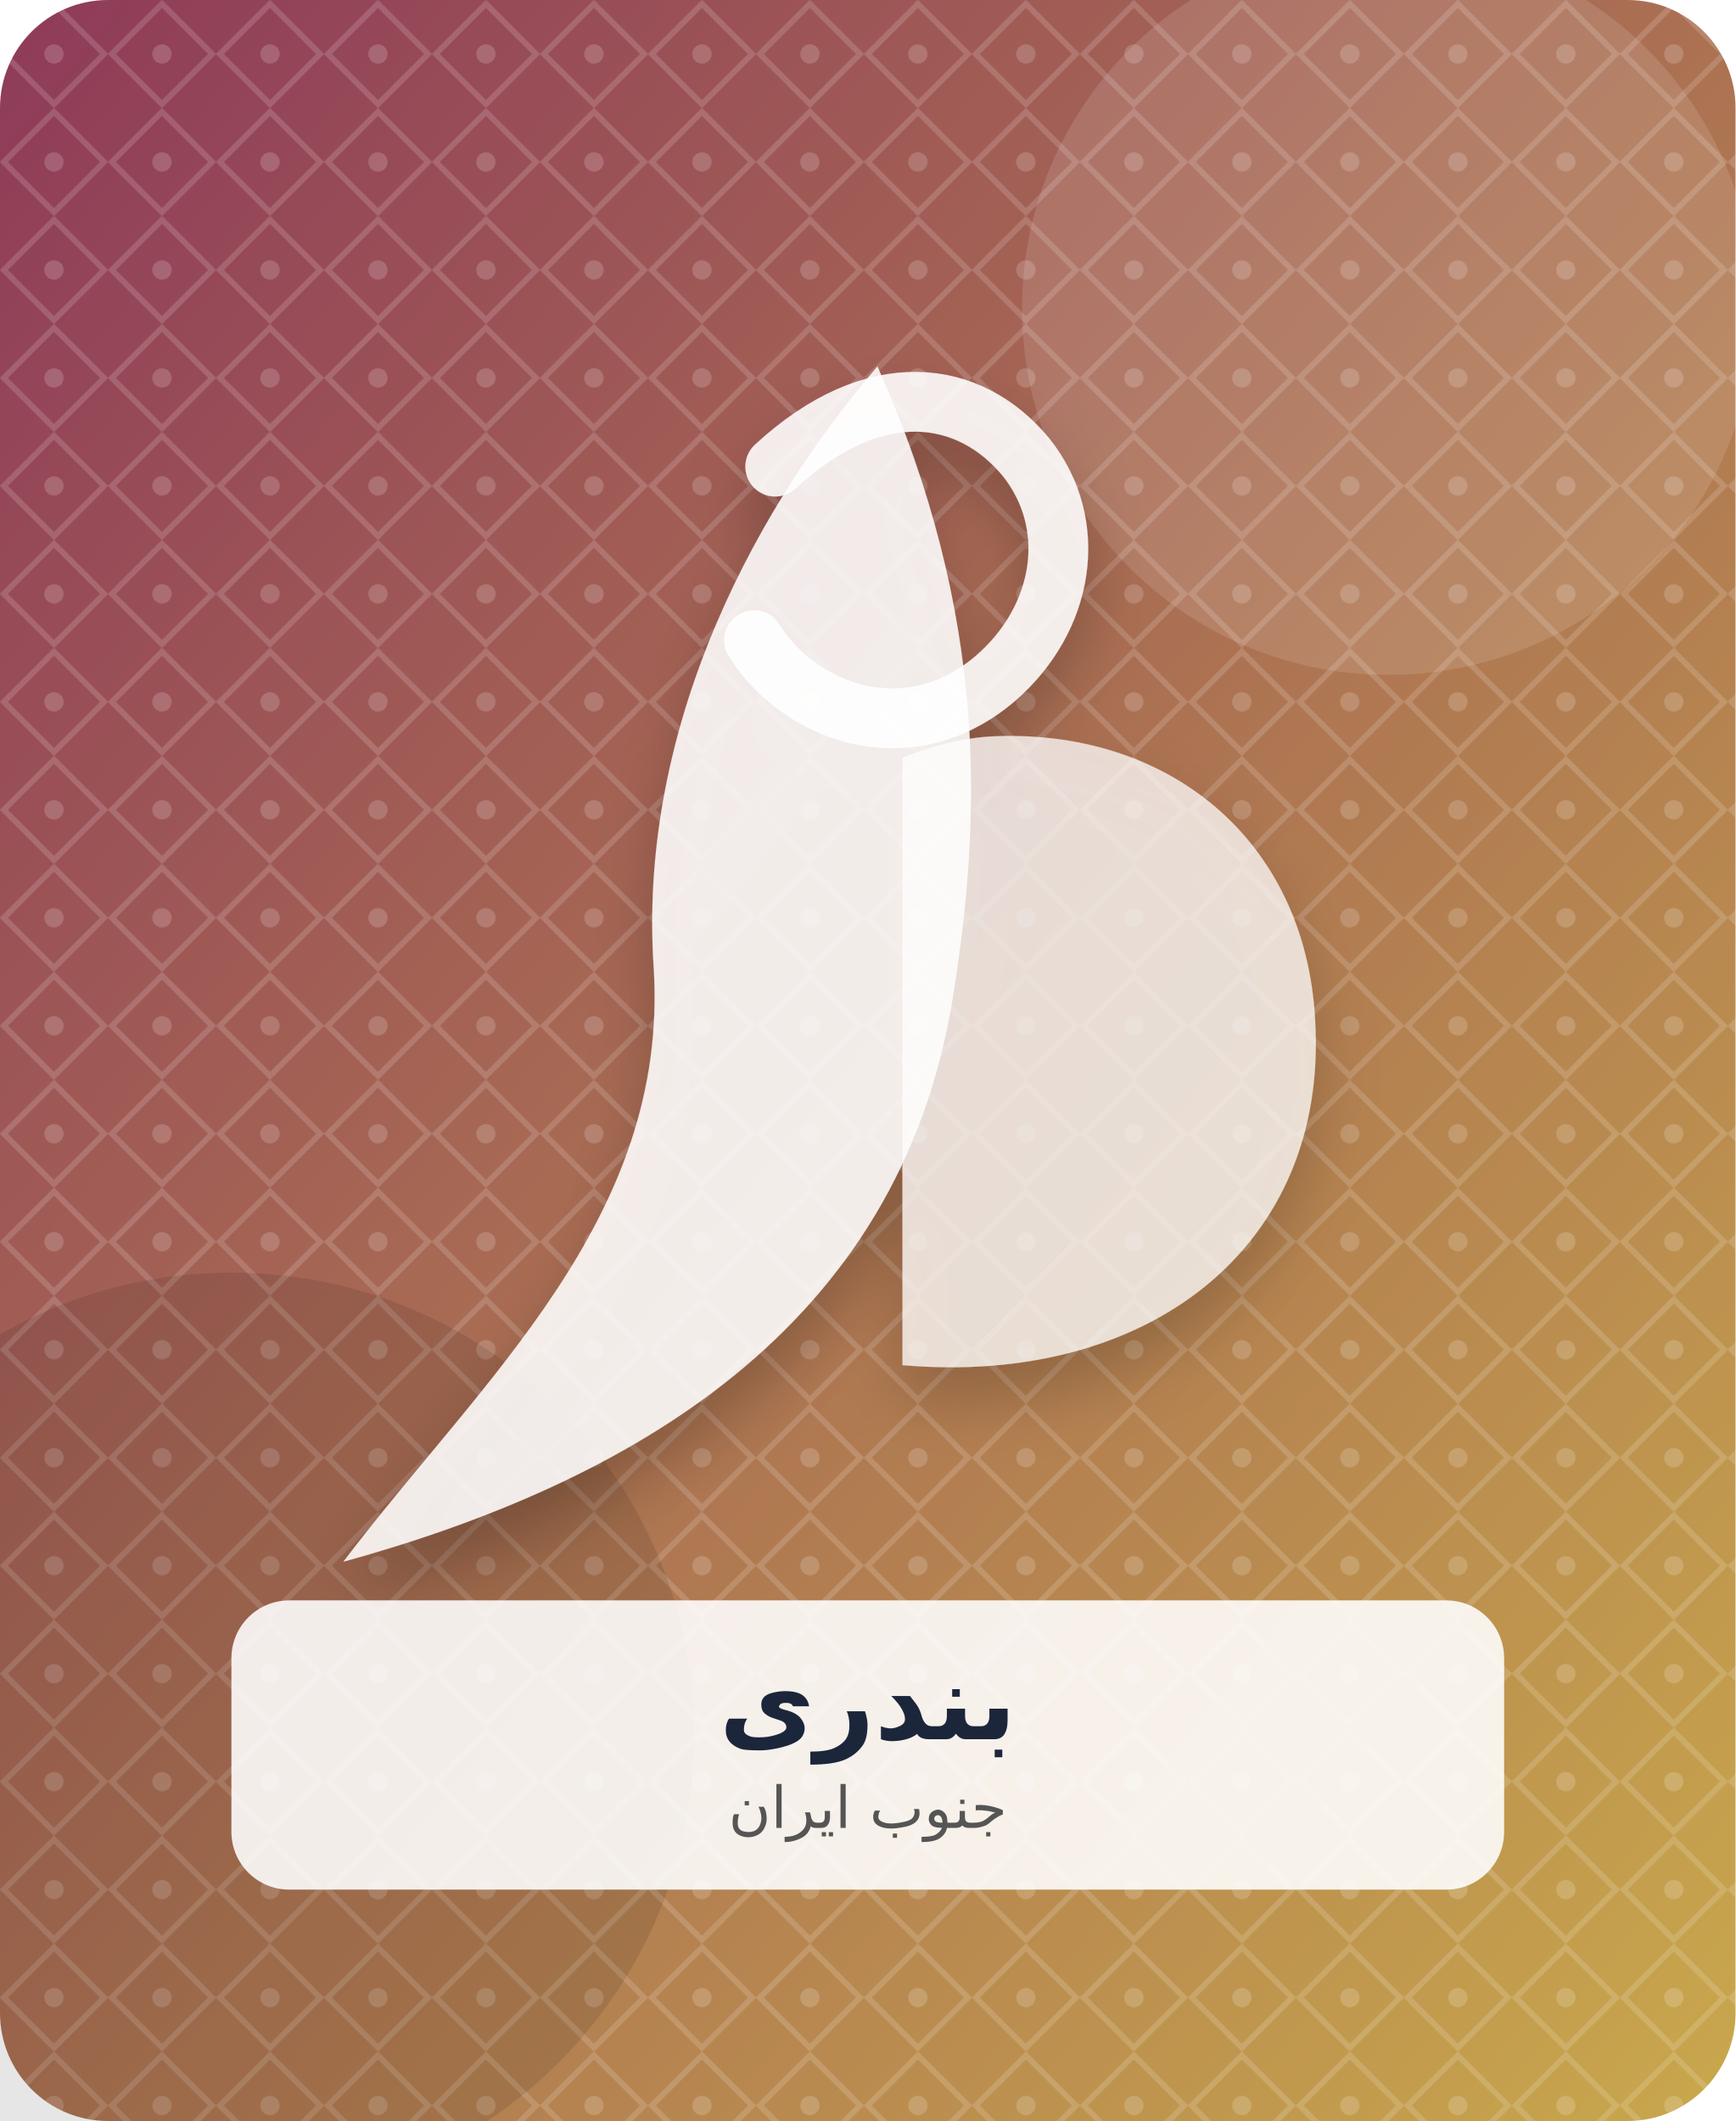
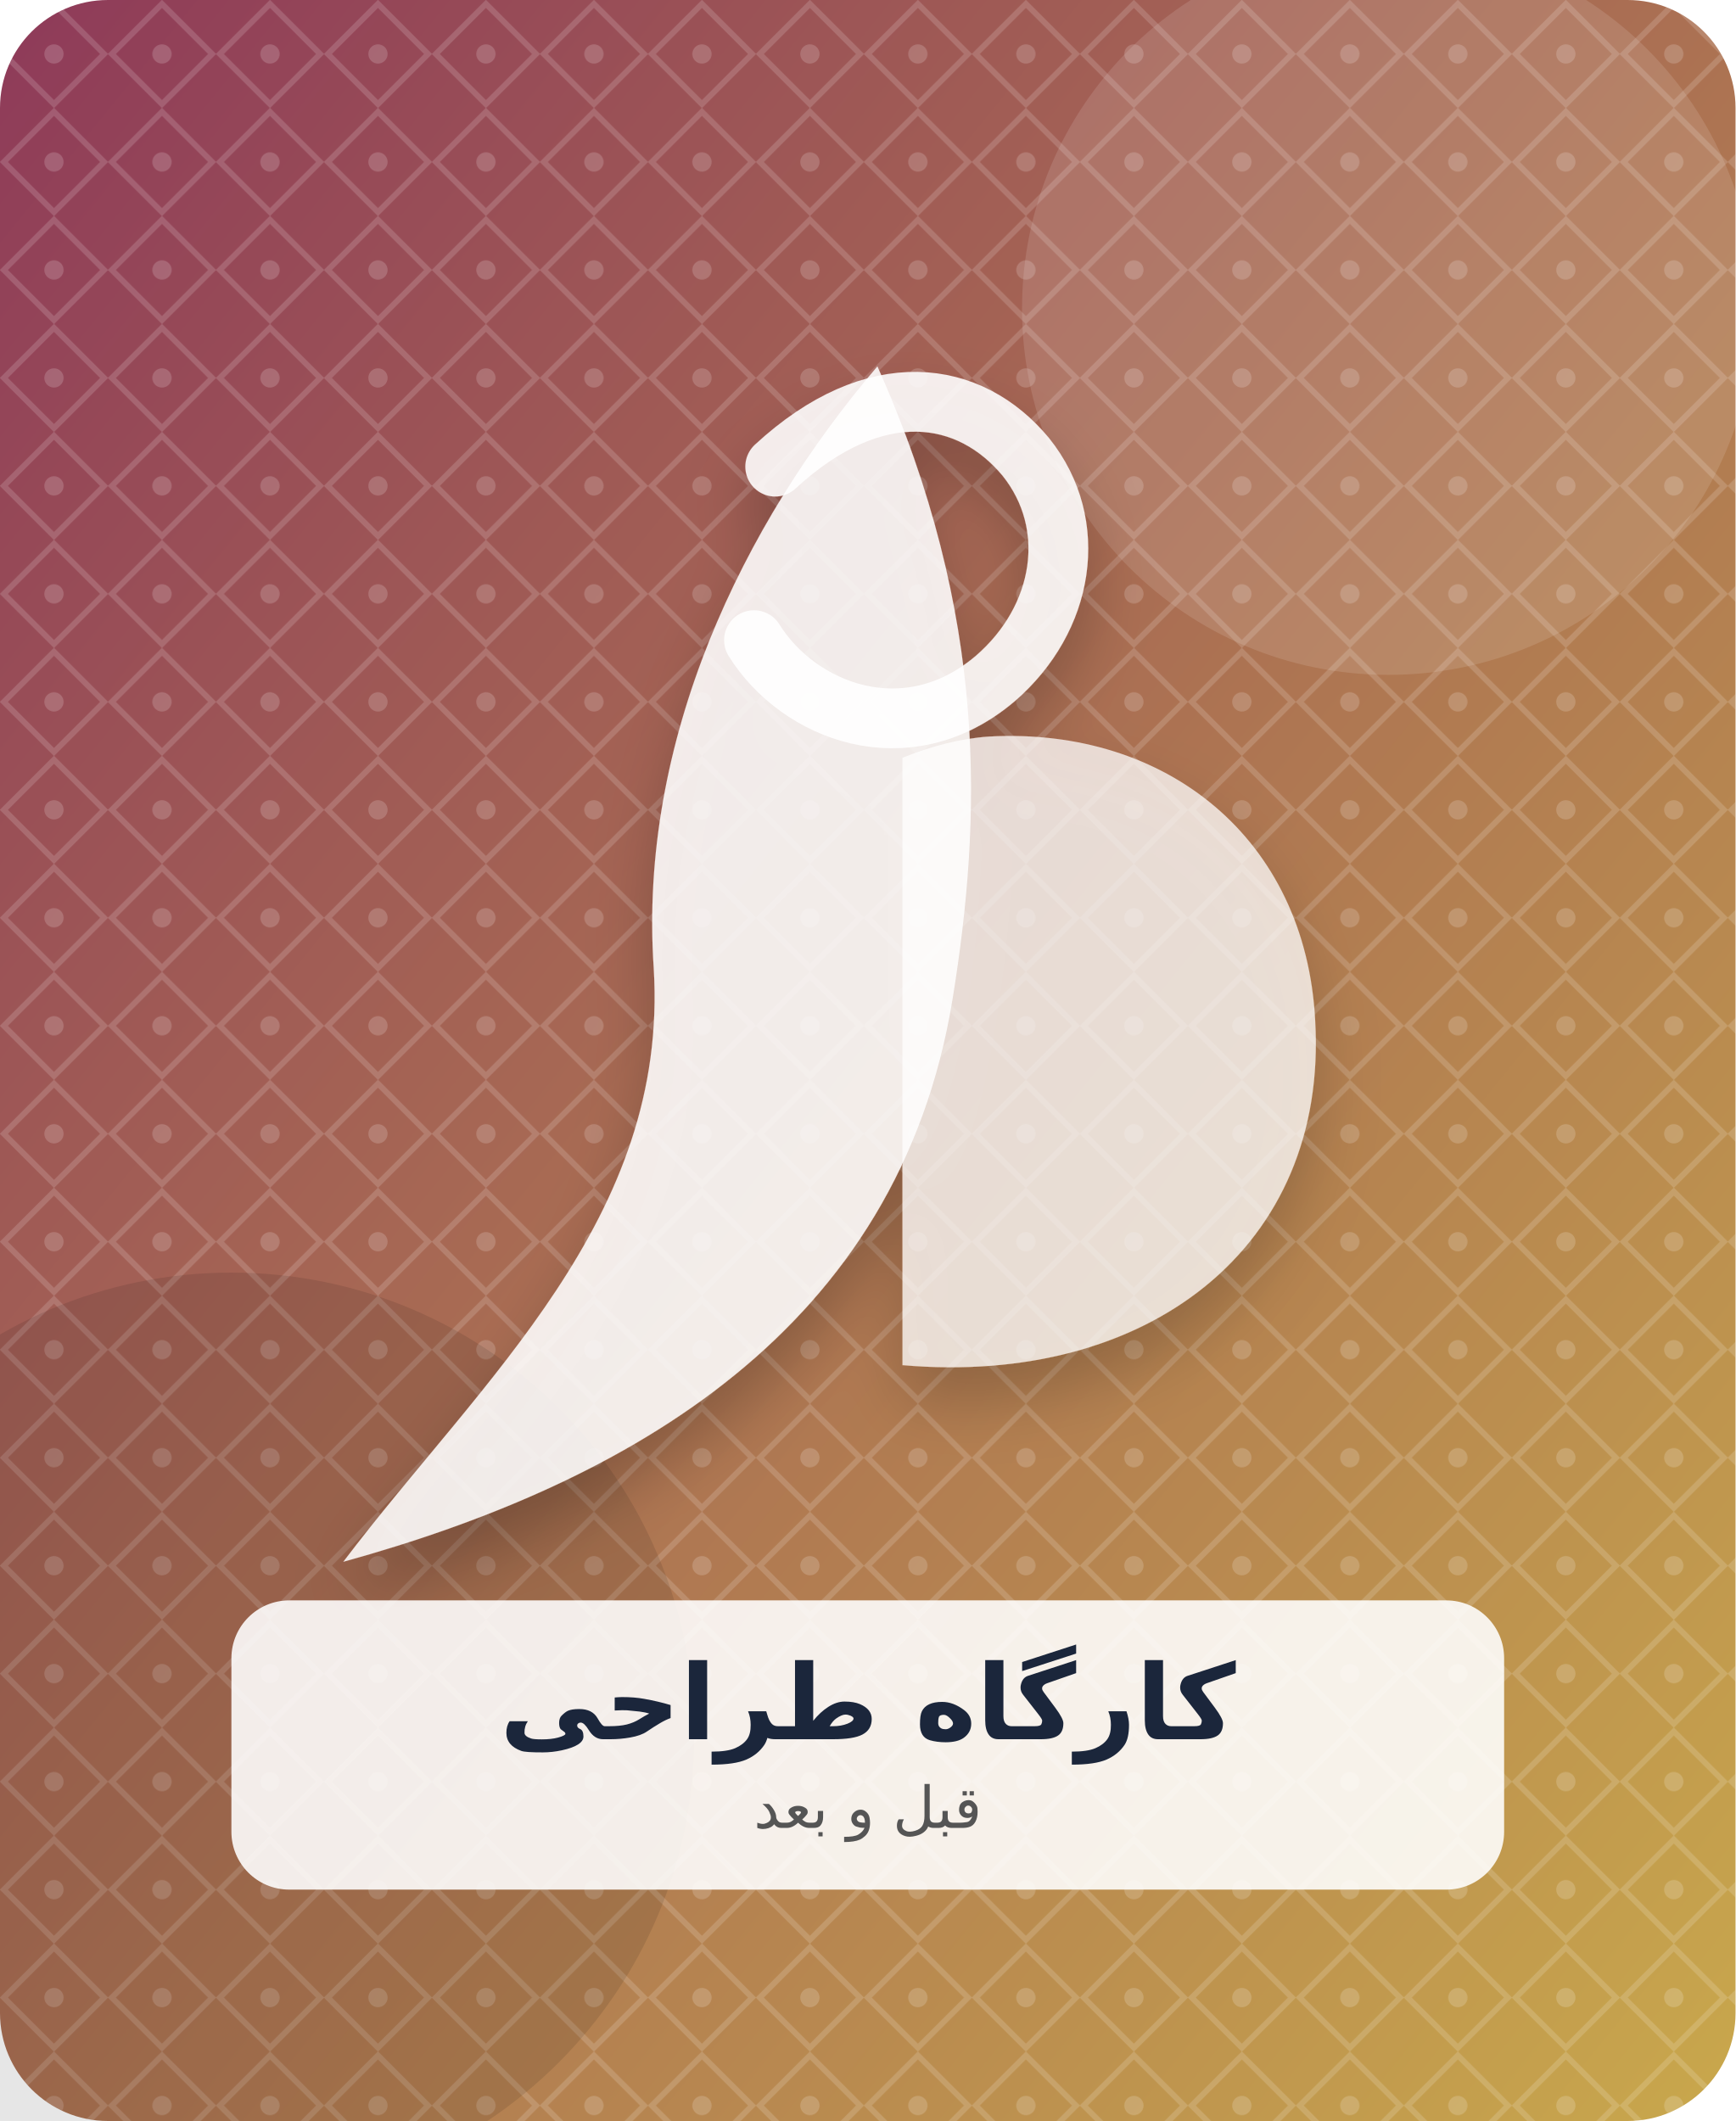
- <svg xmlns="http://www.w3.org/2000/svg" width="900" height="1100" viewBox="0 0 900 1100" role="img" aria-label="بندری">
+ <svg xmlns="http://www.w3.org/2000/svg" width="900" height="1100" viewBox="0 0 900 1100" role="img" aria-label="کارگاه طراحی">
  <defs>
    <linearGradient id="g" x1="0" y1="0" x2="1" y2="1">
      <stop offset="0" stop-color="#8e3a59" />
      <stop offset="1" stop-color="#c9a84c" />
    </linearGradient>
    <pattern id="p" width="56" height="56" patternUnits="userSpaceOnUse">
      <path d="M28 2 54 28 28 54 2 28Z" fill="none" stroke="rgba(255,255,255,.28)" stroke-width="3" />
      <circle cx="28" cy="28" r="5" fill="rgba(255,255,255,.32)" />
    </pattern>
    <filter id="sh">
      <feDropShadow dx="0" dy="18" stdDeviation="16" flood-opacity=".25" />
    </filter>
  </defs>
  <rect width="900" height="1100" rx="56" fill="url(#g)" />
  <rect width="900" height="1100" fill="url(#p)" opacity=".55" />
  <circle cx="720" cy="160" r="190" fill="rgba(255,255,255,.12)" />
  <circle cx="120" cy="900" r="240" fill="rgba(0,0,0,.1)" />
  <g filter="url(#sh)">
    <path d="M455 190c-70 82-124 194-116 312 8 130-89 213-161 308 148-41 288-120 316-292 15-93 19-198-39-328Z" fill="rgba(255,255,255,.87)" />
    <path d="M513 382c92-5 164 53 169 147 7 118-87 190-214 179V393c15-6 30-10 45-11Z" fill="rgba(255,255,255,.74)" />
    <path d="M402 242c52-48 101-40 130-5 28 35 20 84-16 115-46 39-102 17-125-20" fill="none" stroke="rgba(255,255,255,.88)" stroke-width="31" stroke-linecap="round" />
  </g>
  <rect x="120" y="830" width="660" height="150" rx="30" fill="rgba(255,255,255,.88)" />
-   <text x="450" y="902" text-anchor="middle" font-family="Tahoma, Arial" font-size="54" font-weight="700" fill="#1b263b">بندری</text>
-   <text x="450" y="948" text-anchor="middle" font-family="Tahoma, Arial" font-size="30" fill="#555">جنوب ایران</text>
+   <text x="450" y="902" text-anchor="middle" font-family="Tahoma, Arial" font-size="54" font-weight="700" fill="#1b263b">کارگاه طراحی</text>
+   <text x="450" y="948" text-anchor="middle" font-family="Tahoma, Arial" font-size="30" fill="#555">قبل و بعد</text>
</svg>
